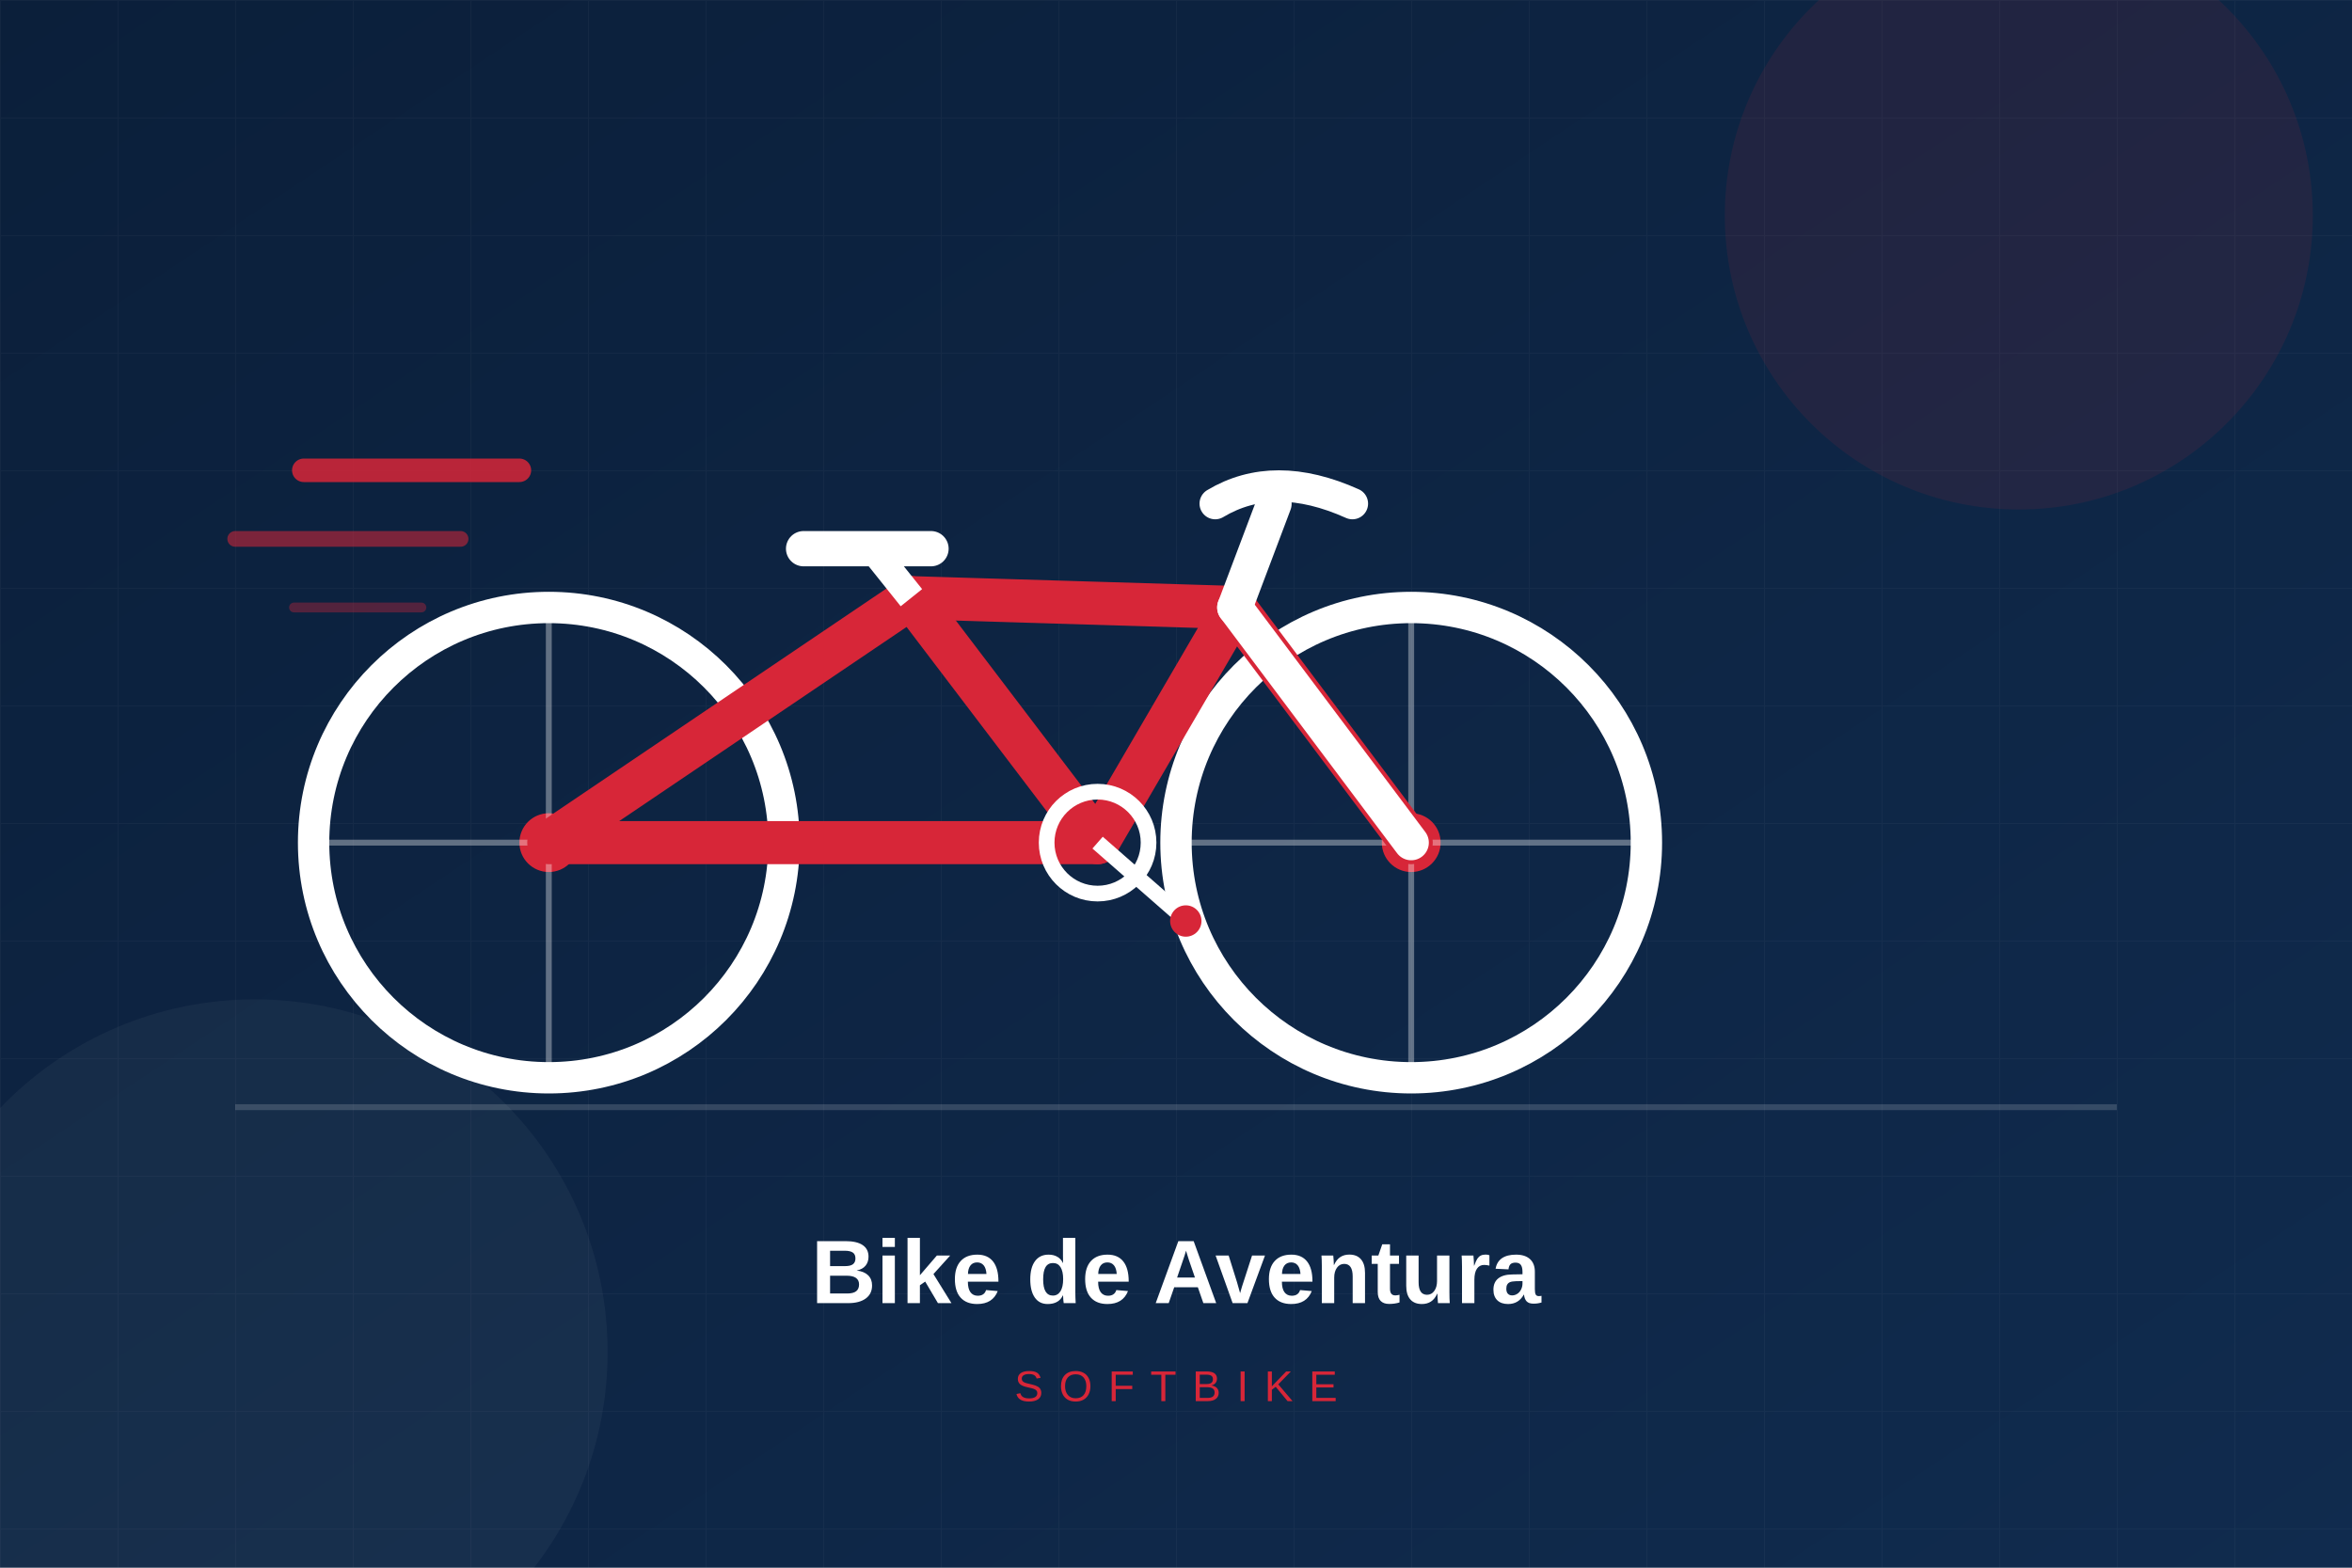
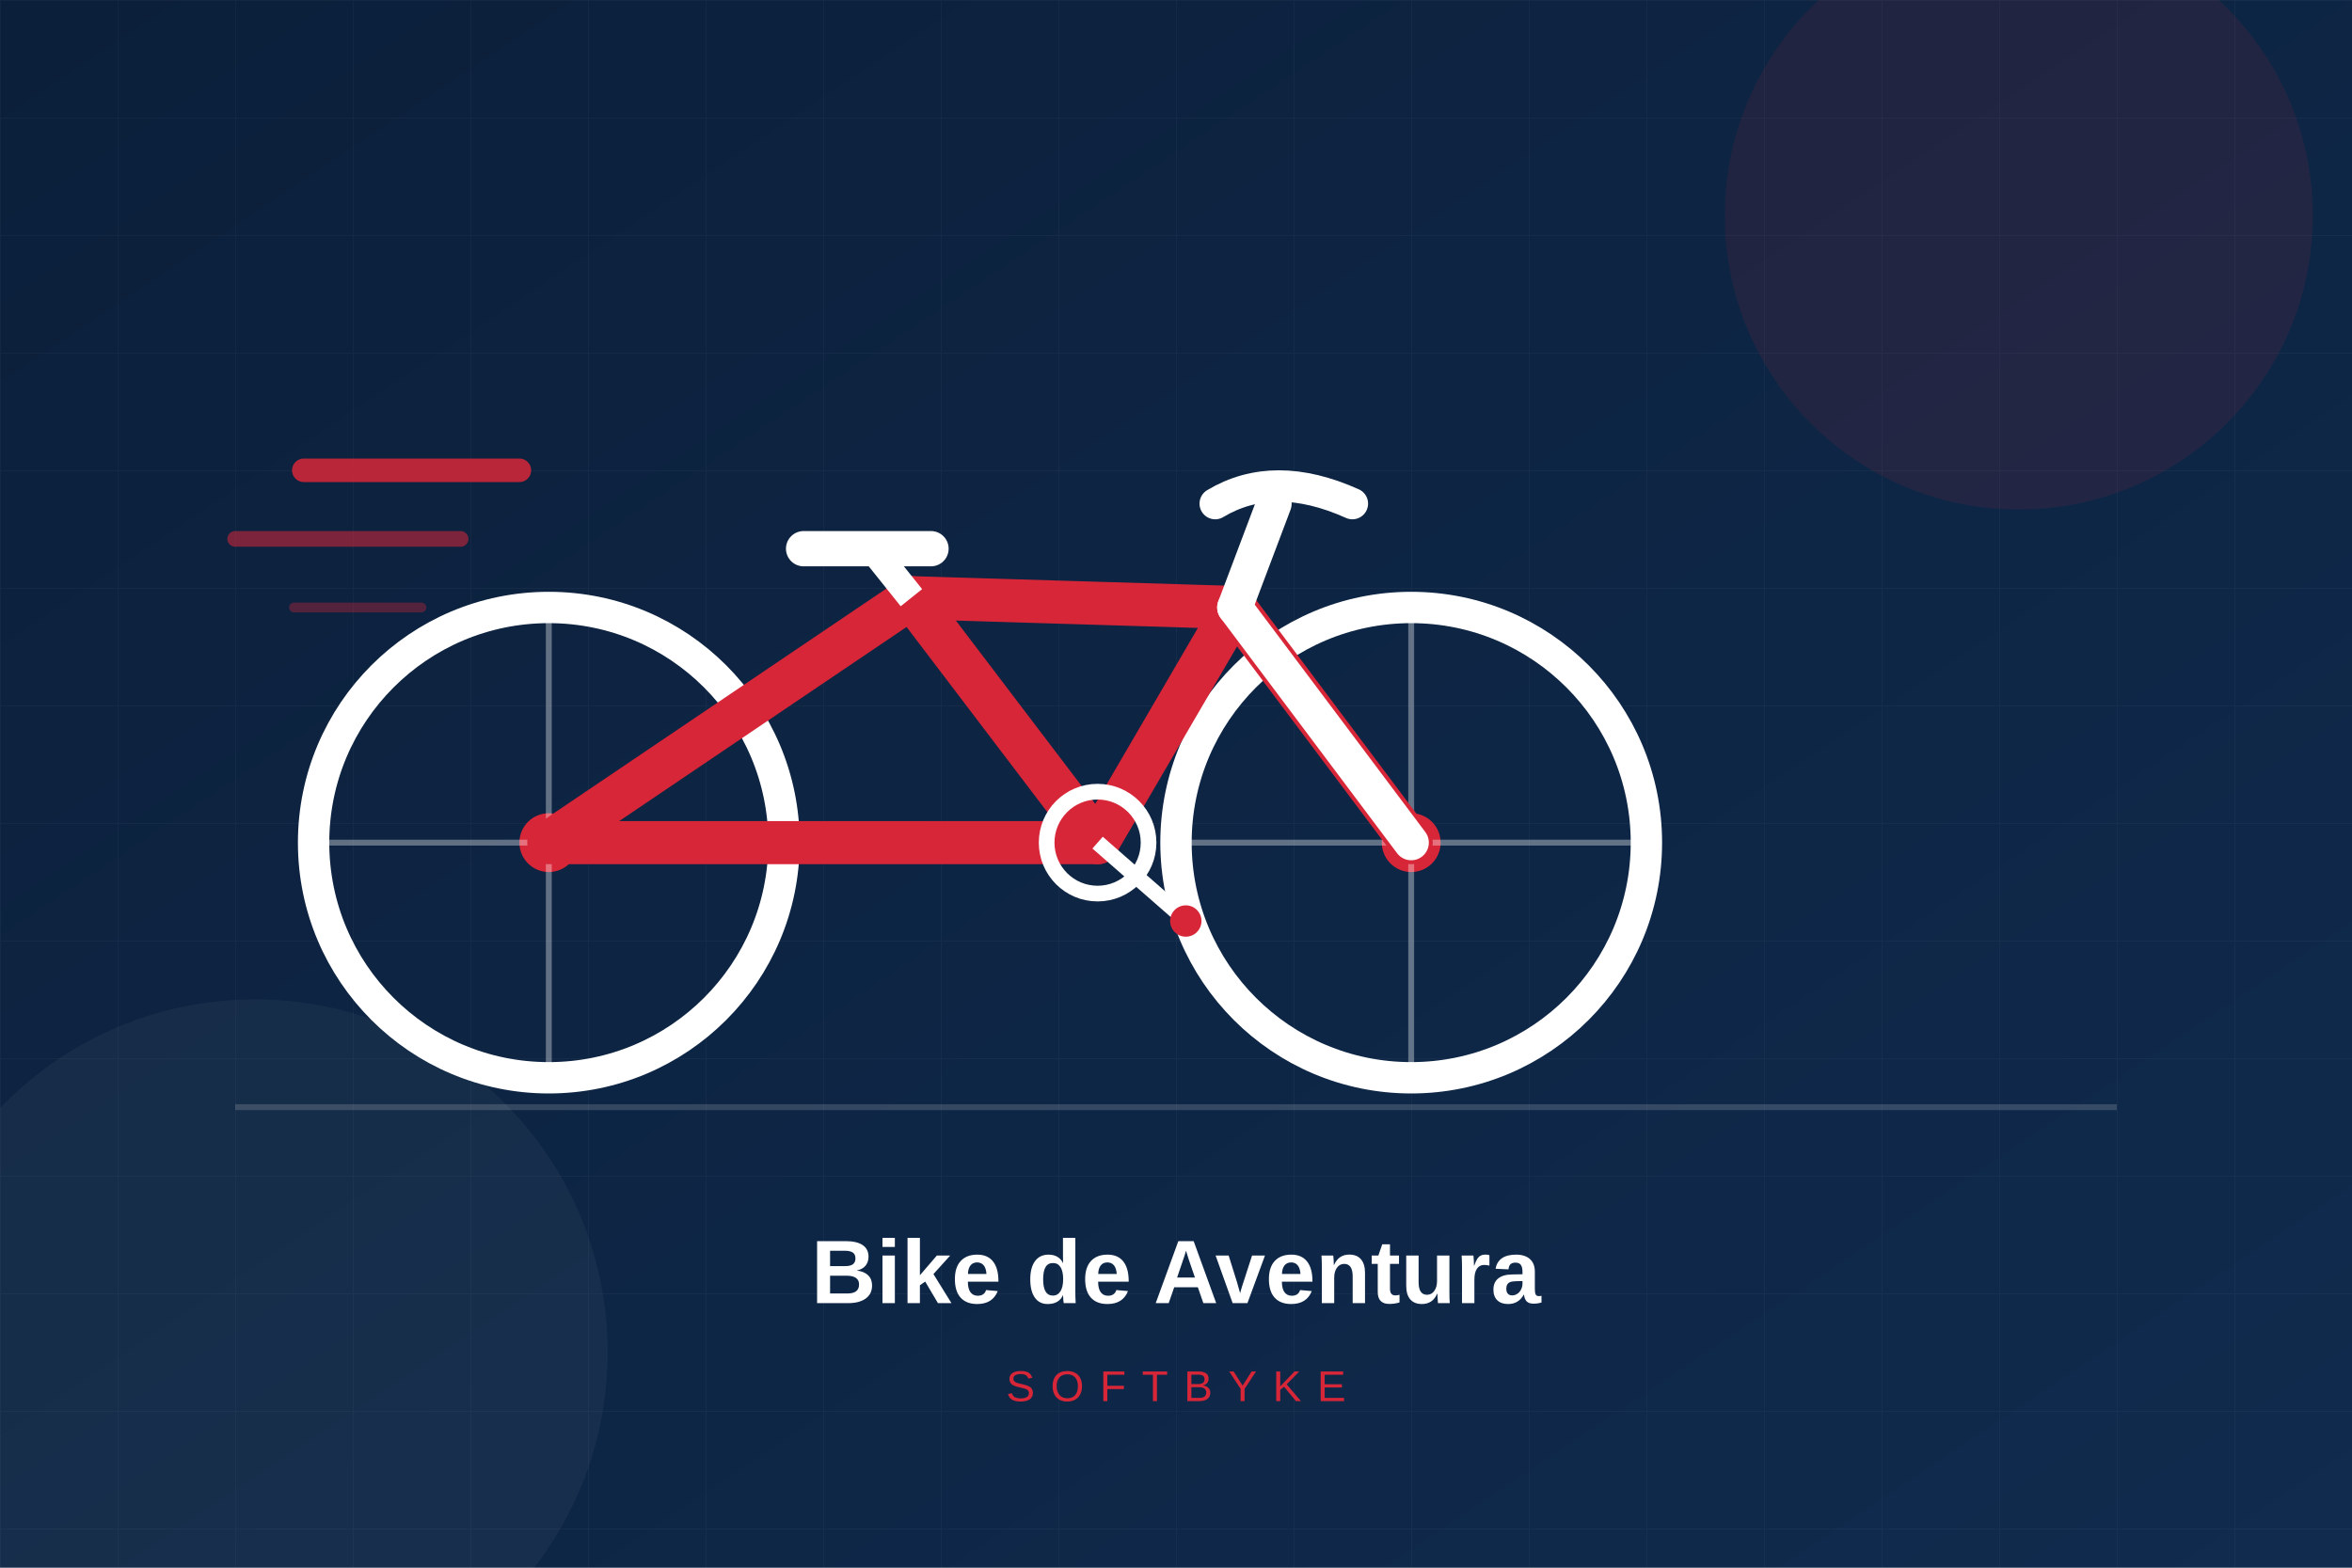
<svg xmlns="http://www.w3.org/2000/svg" width="1200" height="800" viewBox="0 0 1200 800">
  <defs>
    <linearGradient id="bg" x1="0" y1="0" x2="1" y2="1">
      <stop offset="0%" stop-color="#0B1F3A" />
      <stop offset="100%" stop-color="#102B4E" />
    </linearGradient>
    <pattern id="grid" width="60" height="60" patternUnits="userSpaceOnUse">
      <path d="M 60 0 L 0 0 0 60" fill="none" stroke="#ffffff" stroke-opacity="0.035" stroke-width="1" />
    </pattern>
  </defs>
  <rect width="1200" height="800" fill="url(#bg)" />
  <rect width="1200" height="800" fill="url(#grid)" />
  <circle cx="1030" cy="110" r="150" fill="#D72638" opacity="0.10" />
  <circle cx="130" cy="690" r="180" fill="#FFFFFF" opacity="0.04" />
  <line x1="120" y1="565" x2="1080" y2="565" stroke="#FFFFFF" stroke-opacity="0.16" stroke-width="3" />
  <circle cx="280" cy="430" r="120" fill="none" stroke="#FFFFFF" stroke-width="16" />
  <circle cx="720" cy="430" r="120" fill="none" stroke="#FFFFFF" stroke-width="16" />
  <circle cx="280" cy="430" r="15" fill="#D72638" />
  <circle cx="720" cy="430" r="15" fill="#D72638" />
  <g stroke="#FFFFFF" stroke-opacity="0.35" stroke-width="3">
    <line x1="280" y1="430" x2="400" y2="430" />
    <line x1="280" y1="430" x2="160" y2="430" />
    <line x1="280" y1="430" x2="280" y2="310" />
    <line x1="280" y1="430" x2="280" y2="550" />
    <line x1="720" y1="430" x2="840" y2="430" />
    <line x1="720" y1="430" x2="600" y2="430" />
    <line x1="720" y1="430" x2="720" y2="310" />
    <line x1="720" y1="430" x2="720" y2="550" />
  </g>
  <g fill="none" stroke="#D72638" stroke-width="22" stroke-linecap="round" stroke-linejoin="round">
    <path d="M 280 430 L 465 305 L 560 430 Z" />
    <path d="M 465 305 L 630 310 L 560 430" />
    <path d="M 630 310 L 720 430" />
  </g>
  <line x1="630" y1="310" x2="720" y2="430" stroke="#FFFFFF" stroke-width="18" stroke-linecap="round" />
  <line x1="630" y1="310" x2="650" y2="257" stroke="#FFFFFF" stroke-width="18" stroke-linecap="round" />
  <path d="M 620 257 Q 650 239 690 257" fill="none" stroke="#FFFFFF" stroke-width="16" stroke-linecap="round" />
  <line x1="465" y1="305" x2="445" y2="280" stroke="#FFFFFF" stroke-width="14" />
  <line x1="410" y1="280" x2="475" y2="280" stroke="#FFFFFF" stroke-width="18" stroke-linecap="round" />
  <circle cx="560" cy="430" r="26" fill="none" stroke="#FFFFFF" stroke-width="8" />
  <line x1="560" y1="430" x2="600" y2="465" stroke="#FFFFFF" stroke-width="8" />
  <circle cx="605" cy="470" r="8" fill="#D72638" />
  <g stroke="#D72638" stroke-linecap="round">
    <line x1="155" y1="240" x2="265" y2="240" stroke-width="12" opacity="0.85" />
    <line x1="120" y1="275" x2="235" y2="275" stroke-width="8" opacity="0.55" />
    <line x1="150" y1="310" x2="215" y2="310" stroke-width="5" opacity="0.35" />
  </g>
  <text x="600" y="665" text-anchor="middle" font-family="Arial, Helvetica, sans-serif" font-size="46" font-weight="700" fill="#FFFFFF">Bike de Aventura</text>
-   <text x="600" y="715" text-anchor="middle" font-family="Arial, Helvetica, sans-serif" font-size="22" letter-spacing="8" fill="#D72638">SOFTBIKE</text>
+   <text x="600" y="715" text-anchor="middle" font-family="Arial, Helvetica, sans-serif" font-size="22" letter-spacing="8" fill="#D72638">SOFTBYKE</text>
</svg>
